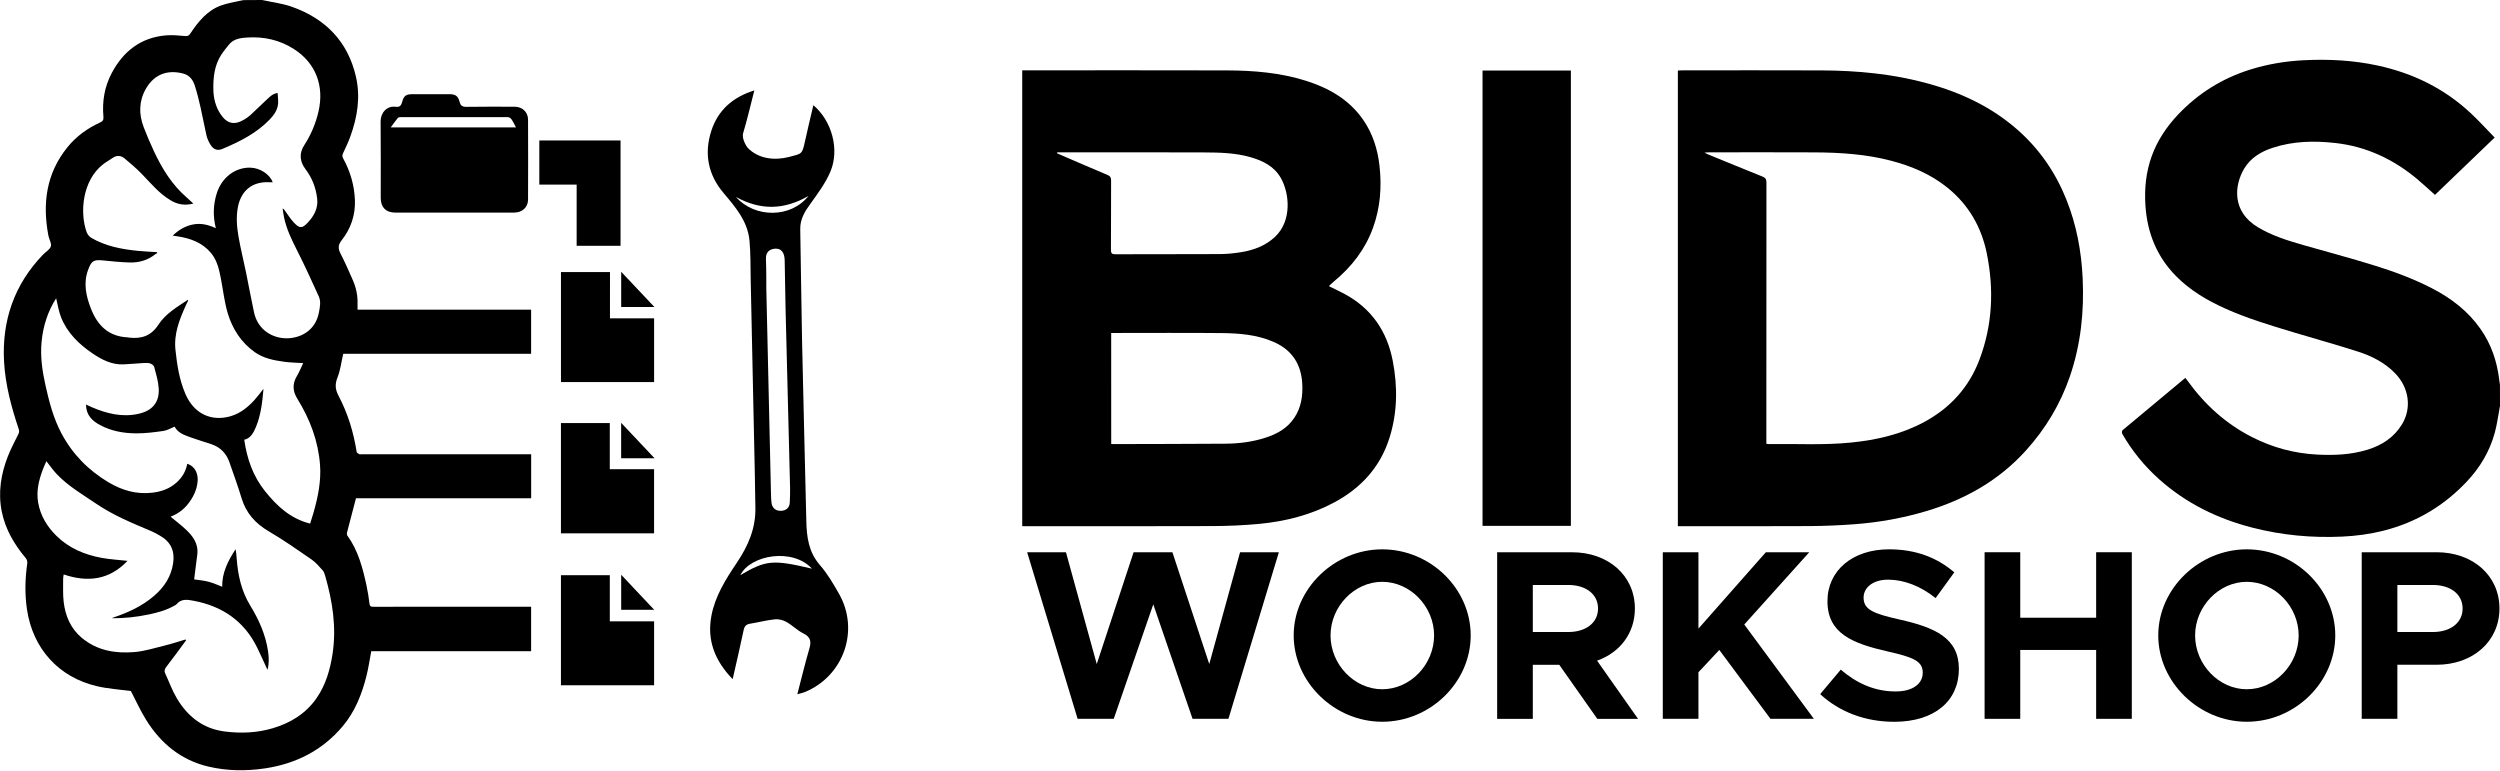
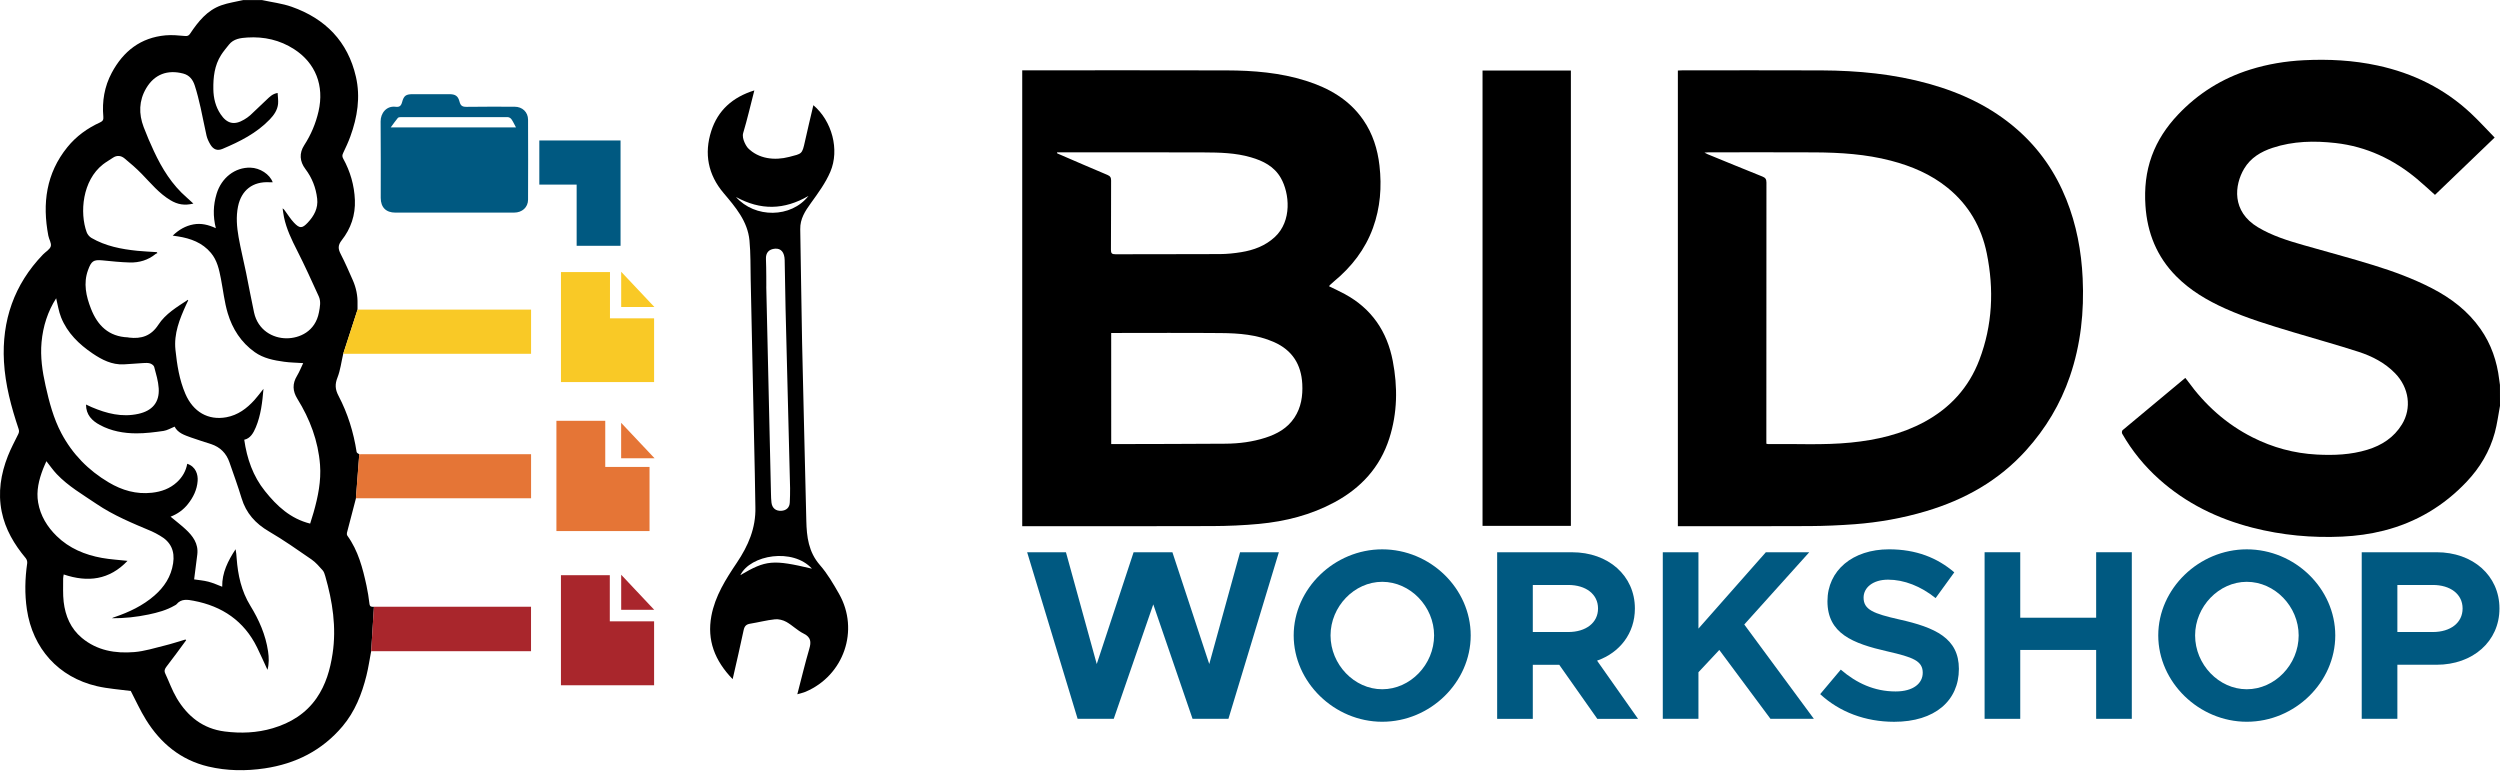
<svg xmlns="http://www.w3.org/2000/svg" version="1.1" id="Layer_1" x="0px" y="0px" viewBox="0 0 1103.01 339.81" style="enable-background:new 0 0 1103.01 339.81;" xml:space="preserve">
+   <style type="text/css">
+ 	.st0{fill:#005981;}
+ 	.st1{fill:#E57536;}
+ 	.st2{fill:#A9262C;}
+ 	.st3{fill:#F9C926;}
+ </style>
  <g>
-     <path d="M453.18,243.65h17.12l13.59,49.33l16.26-49.33h17.12l16.26,49.33l13.59-49.33h17.12l-22.25,73.5h-15.83l-17.33-50.5   l-17.44,50.5h-15.94L453.18,243.65z" />
-     <path d="M570.78,280.35c0-20.65,17.98-37.98,39.05-37.98c21.29,0,39.05,17.33,39.05,37.98s-17.76,38.09-39.05,38.09   C588.75,318.44,570.78,301,570.78,280.35z M632.73,280.35c0-12.73-10.49-23.65-22.9-23.65c-12.3,0-22.79,10.91-22.79,23.65   c0,12.84,10.49,23.75,22.79,23.75C622.24,304.11,632.73,293.19,632.73,280.35z" />
-     <path d="M704.74,317.16l-16.8-23.86h-11.66v23.86h-15.73v-73.5h33.06c15.94,0,27.71,10.27,27.71,24.82c0,10.91-6.63,19.47-16.69,23   l18.08,25.68H704.74z M676.28,278.85h15.62c7.81,0,13.16-4.07,13.16-10.38s-5.35-10.38-13.16-10.38h-15.62V278.85z" />
-     <path d="M733.63,243.65h15.73v33.7l29.74-33.7h19.15l-28.67,31.88l30.71,41.62h-19.15l-22.58-30.39l-9.2,9.84v20.54h-15.73V243.65z   " />
-     <path d="M803.07,306.25l9.09-10.81c6.95,5.99,14.87,9.63,24.18,9.63c7.92,0,11.98-3.64,11.98-8.24c0-5.24-4.28-6.85-15.51-9.42   c-15.51-3.53-26.53-7.92-26.53-22.15c0-13.59,11.13-22.9,27.18-22.9c11.98,0,21.29,3.75,28.78,10.16L854,263.88   c-6.53-5.24-13.91-8.13-20.97-8.13c-6.74,0-10.81,3.53-10.81,7.92c0,5.35,4.39,7.06,15.73,9.63c15.83,3.53,26.32,8.24,26.32,21.83   c0,14.02-10.59,23.33-28.57,23.33C822.97,318.44,811.63,314.16,803.07,306.25z" />
-     <path d="M940.56,243.65v73.5h-15.73v-30.39h-33.49v30.39h-15.73v-73.5h15.73v28.89h33.49v-28.89H940.56z" />
-     <path d="M952.23,280.35c0-20.65,17.98-37.98,39.05-37.98c21.29,0,39.05,17.33,39.05,37.98s-17.76,38.09-39.05,38.09   C970.2,318.44,952.23,301,952.23,280.35z M1014.18,280.35c0-12.73-10.49-23.65-22.9-23.65c-12.3,0-22.79,10.91-22.79,23.65   c0,12.84,10.49,23.75,22.79,23.75C1003.69,304.11,1014.18,293.19,1014.18,280.35z" />
-     <path d="M1042,243.65h33.06c15.94,0,27.71,10.27,27.71,24.82c0,14.55-11.77,24.82-27.71,24.82h-17.33v23.86H1042V243.65z    M1073.35,278.85c7.81,0,13.16-4.07,13.16-10.38s-5.35-10.38-13.16-10.38h-15.62v20.76H1073.35z" />
+     <path class="st0" d="M453.18,243.65h17.12l13.59,49.33l16.26-49.33h17.12l16.26,49.33l13.59-49.33h17.12l-22.25,73.5h-15.83   l-17.33-50.5l-17.44,50.5h-15.94L453.18,243.65z" />
+     <path class="st0" d="M570.78,280.35c0-20.65,17.98-37.98,39.05-37.98c21.29,0,39.05,17.33,39.05,37.98s-17.76,38.09-39.05,38.09   C588.75,318.44,570.78,301,570.78,280.35z M632.73,280.35c0-12.73-10.49-23.65-22.9-23.65c-12.3,0-22.79,10.91-22.79,23.65   c0,12.84,10.49,23.75,22.79,23.75C622.24,304.11,632.73,293.19,632.73,280.35z" />
+     <path class="st0" d="M704.74,317.16l-16.8-23.86h-11.66v23.86h-15.73v-73.5h33.06c15.94,0,27.71,10.27,27.71,24.82   c0,10.91-6.63,19.47-16.69,23l18.08,25.68H704.74z M676.28,278.85h15.62c7.81,0,13.16-4.07,13.16-10.38s-5.35-10.38-13.16-10.38   h-15.62V278.85z" />
+     <path class="st0" d="M733.63,243.65h15.73v33.7l29.74-33.7h19.15l-28.67,31.88l30.71,41.62h-19.15l-22.58-30.39l-9.2,9.84v20.54   h-15.73V243.65z" />
+     <path class="st0" d="M803.07,306.25l9.09-10.81c6.95,5.99,14.87,9.63,24.18,9.63c7.92,0,11.98-3.64,11.98-8.24   c0-5.24-4.28-6.85-15.51-9.42c-15.51-3.53-26.53-7.92-26.53-22.15c0-13.59,11.13-22.9,27.18-22.9c11.98,0,21.29,3.75,28.78,10.16   L854,263.88c-6.53-5.24-13.91-8.13-20.97-8.13c-6.74,0-10.81,3.53-10.81,7.92c0,5.35,4.39,7.06,15.73,9.63   c15.83,3.53,26.32,8.24,26.32,21.83c0,14.02-10.59,23.33-28.57,23.33C822.97,318.44,811.63,314.16,803.07,306.25z" />
+     <path class="st0" d="M940.56,243.65v73.5h-15.73v-30.39h-33.49v30.39h-15.73v-73.5h15.73v28.89h33.49v-28.89H940.56z" />
+     <path class="st0" d="M952.23,280.35c0-20.65,17.98-37.98,39.05-37.98c21.29,0,39.05,17.33,39.05,37.98s-17.76,38.09-39.05,38.09   C970.2,318.44,952.23,301,952.23,280.35z M1014.18,280.35c0-12.73-10.49-23.65-22.9-23.65c-12.3,0-22.79,10.91-22.79,23.65   c0,12.84,10.49,23.75,22.79,23.75C1003.69,304.11,1014.18,293.19,1014.18,280.35z" />
+     <path class="st0" d="M1042,243.65h33.06c15.94,0,27.71,10.27,27.71,24.82c0,14.55-11.77,24.82-27.71,24.82h-17.33v23.86H1042   V243.65z M1073.35,278.85c7.81,0,13.16-4.07,13.16-10.38s-5.35-10.38-13.16-10.38h-15.62v20.76H1073.35z" />
  </g>
  <g>
    <path d="M1103.01,179.05c-0.74,3.93-1.24,7.94-2.28,11.79c-2.24,8.27-6.54,15.47-12.41,21.68c-10.09,10.68-22.26,17.94-36.54,21.58   c-6.02,1.53-12.14,2.36-18.34,2.65c-13.41,0.63-26.64-0.6-39.65-3.94c-15.35-3.94-29.26-10.72-41.15-21.35   c-6.51-5.82-11.98-12.52-16.32-20.11c-0.22-0.38-0.13-1.3,0.17-1.55c9.15-7.68,18.35-15.31,27.68-23.07   c0.39,0.51,0.75,0.94,1.08,1.39c7.59,10.52,16.98,18.99,28.6,24.85c8.89,4.49,18.33,7.05,28.3,7.58c7.55,0.4,15.05,0.11,22.33-2.12   c6.36-1.94,11.72-5.39,15.27-11.19c4.4-7.17,3.16-16.22-3.05-22.58c-4.51-4.63-10.14-7.51-16.15-9.46   c-9.56-3.09-19.25-5.74-28.87-8.65c-10.12-3.06-20.25-6.08-29.92-10.43c-7.97-3.58-15.42-7.98-21.61-14.23   c-8.53-8.61-12.78-19.12-13.57-31.14c-0.5-7.54,0.22-14.89,2.82-22c2.51-6.85,6.47-12.79,11.47-18.09   c8.91-9.44,19.56-16.1,31.94-19.97c7.71-2.41,15.62-3.72,23.69-4.12c10.94-0.54,21.78,0.02,32.52,2.34   c15.6,3.37,29.46,10.14,41.14,21.08c3.62,3.39,6.96,7.08,10.49,10.7c-8.94,8.59-17.63,16.94-26.33,25.29   c-2.71-2.41-5.25-4.8-7.92-7.03c-10.45-8.71-22.32-14.3-35.91-15.84c-9.38-1.06-18.72-0.89-27.81,2.11   c-5.15,1.7-9.69,4.4-12.54,9.18c-4.31,7.23-5.64,18.86,6.05,25.86c6.24,3.74,13.11,5.88,20.03,7.86   c10.36,2.97,20.79,5.73,31.09,8.92c8.79,2.72,17.43,5.9,25.64,10.13c8.49,4.38,15.91,10.04,21.45,17.94   c4.72,6.73,7.29,14.26,8.26,22.38c0.09,0.78,0.22,1.56,0.33,2.34C1103.01,172.9,1103.01,175.98,1103.01,179.05z" />
    <path d="M451.01,232.15c0-67.08,0-133.99,0-201.12c0.69,0,1.31,0,1.92,0c29.43,0,58.87-0.06,88.3,0.03   c11.82,0.04,23.58,0.99,34.95,4.58c10.17,3.21,19.1,8.29,25.31,17.3c4.18,6.06,6.31,12.86,7.14,20.12   c1.07,9.38,0.37,18.59-2.88,27.52c-3.46,9.49-9.43,17.17-17.17,23.56c-0.65,0.54-1.27,1.12-1.9,1.69c-0.1,0.1-0.15,0.26-0.27,0.49   c2.34,1.15,4.7,2.21,6.95,3.44c11.81,6.42,18.64,16.46,21.14,29.52c2.2,11.49,2.07,22.91-1.54,34.16   c-4.1,12.78-12.52,21.88-24.17,28.16c-10.4,5.61-21.65,8.45-33.32,9.55c-6.84,0.64-13.73,0.93-20.6,0.96   c-27.21,0.11-54.41,0.04-81.62,0.04C452.58,232.15,451.89,232.15,451.01,232.15z M490.27,195.93c0.55,0,0.97,0,1.39,0   c16.38-0.05,32.76-0.04,49.13-0.17c5.94-0.05,11.82-0.8,17.51-2.63c5.14-1.65,9.71-4.18,12.79-8.84c3-4.53,3.75-9.61,3.48-14.88   c-0.45-8.63-4.44-14.93-12.49-18.49c-7.48-3.31-15.46-3.9-23.45-3.97c-15.53-0.14-31.07-0.04-46.6-0.04c-0.56,0-1.13,0-1.77,0   C490.27,163.3,490.27,179.49,490.27,195.93z M466.42,67.22c-0.03,0.12-0.05,0.24-0.08,0.36c0.23,0.11,0.45,0.24,0.68,0.34   c7.19,3.1,14.36,6.23,21.57,9.25c1.24,0.52,1.63,1.14,1.63,2.45c-0.05,10.18,0.01,20.35-0.07,30.53c-0.01,1.59,0.38,2.04,2.01,2.03   c15.38-0.07,30.76,0.01,46.14-0.08c3.1-0.02,6.24-0.34,9.3-0.84c5.51-0.89,10.64-2.78,14.84-6.66c7.71-7.13,6.49-19.37,2.68-26.05   c-2.92-5.13-7.8-7.58-13.23-9.15c-6.79-1.98-13.79-2.12-20.77-2.15c-21.06-0.09-42.11-0.03-63.17-0.03   C467.45,67.22,466.94,67.22,466.42,67.22z" />
    <path d="M740.28,232.15c0-67.1,0-133.97,0-201.03c0.65-0.03,1.26-0.08,1.87-0.08c20.52,0,41.05-0.08,61.57,0.02   c15.97,0.08,31.79,1.58,47.25,5.88c14.45,4.02,27.76,10.3,39.1,20.26c9.68,8.49,16.81,18.83,21.6,30.78   c4.47,11.16,6.65,22.79,7.21,34.77c0.7,14.78-0.83,29.26-5.63,43.3c-4.18,12.21-10.68,23.05-19.35,32.65   c-12.06,13.37-27.08,21.77-44.16,26.85c-10.28,3.06-20.79,4.94-31.46,5.74c-6.59,0.49-13.21,0.78-19.82,0.82   c-18.72,0.11-37.44,0.04-56.16,0.04C741.68,232.15,741.05,232.15,740.28,232.15z M779.33,195.77c0.32,0.07,0.47,0.14,0.62,0.14   c12.24-0.16,24.49,0.57,36.71-0.65c11.3-1.13,22.22-3.64,32.32-9.08c11.45-6.18,19.7-15.24,24.32-27.4   c5.82-15.3,6.51-31.07,3.28-46.99c-2.35-11.56-7.97-21.35-17.21-28.87c-7.4-6.03-15.99-9.65-25.14-12.04   c-10.99-2.87-22.23-3.58-33.52-3.65c-15.65-0.09-31.29-0.02-46.94-0.02c-0.44,0-0.88,0.06-1.77,0.12c0.73,0.37,1.03,0.56,1.36,0.69   c8.07,3.3,16.13,6.63,24.23,9.87c1.32,0.53,1.77,1.17,1.77,2.64c-0.05,37.69-0.04,75.38-0.04,113.07   C779.33,194.3,779.33,194.99,779.33,195.77z" />
    <path d="M654.1,31.12c12.98,0,25.9,0,38.98,0c0,66.95,0,133.86,0,200.9c-12.92,0-25.89,0-38.98,0   C654.1,165.12,654.1,98.16,654.1,31.12z" />
  </g>
-   <g>
-     <path d="M115.6,0c4.38,0.96,8.91,1.48,13.1,2.96c14.86,5.24,24.78,15.31,28.35,30.91c2.05,8.97,0.64,17.77-2.47,26.32   c-0.9,2.48-2.02,4.89-3.16,7.27c-0.43,0.9-0.51,1.56,0,2.47c3.14,5.69,4.91,11.83,5.17,18.3c0.27,6.58-1.77,12.61-5.81,17.73   c-1.75,2.22-1.63,3.83-0.45,6.1c1.94,3.75,3.62,7.65,5.33,11.52c1.47,3.33,2.2,6.83,2.09,10.49c-0.02,0.78,0,1.57,0,2.55   c25.61,0,51.03,0,76.58,0c0,6.58,0,12.96,0,19.49c-27.75,0-55.47,0-82.9,0c-0.84,3.62-1.25,7.19-2.52,10.42   c-1.16,2.95-1.06,5.19,0.44,8.05c4.08,7.76,6.66,16.09,8,24.79c0.06,0.4,0.72,0.77,1.18,1.01c0.29,0.15,0.73,0.03,1.1,0.03   c24.24,0,48.48,0,72.72,0c0.63,0,1.26,0,2,0c0,6.51,0,12.89,0,19.44c-25.86,0-51.66,0-77.3,0c-1.37,5.2-2.69,10.2-3.97,15.2   c-0.1,0.39-0.03,0.96,0.2,1.28c4.77,6.61,6.76,14.29,8.44,22.07c0.57,2.63,0.98,5.31,1.3,7.98c0.17,1.4,0.97,1.33,1.98,1.33   c18.94-0.01,37.87-0.01,56.81-0.01c4.13,0,8.26,0,12.52,0c0,6.57,0,12.99,0,19.62c-23.57,0-47.08,0-70.53,0   c-0.71,3.72-1.21,7.28-2.08,10.75c-2.03,8.17-5.07,15.91-10.6,22.45c-9,10.63-20.64,16.47-34.26,18.5   c-8.33,1.24-16.7,1.14-24.93-0.8c-12.1-2.86-20.99-10.22-27.44-20.58c-2.59-4.15-4.6-8.66-6.75-12.76   c-4.92-0.67-10.02-0.98-14.93-2.12c-16.94-3.94-28.34-16.6-30.91-33.87c-1.01-6.8-0.84-13.6,0.14-20.39   c0.1-0.71-0.19-1.68-0.66-2.23c-5.06-6.06-9.01-12.69-10.59-20.51c-1.71-8.45-0.39-16.63,2.73-24.55c1.29-3.28,2.98-6.41,4.54-9.59   c0.4-0.8,0.49-1.43,0.19-2.34c-3.24-9.65-5.89-19.49-6.46-29.67c-1.01-18.15,4.48-34.08,17.22-47.3c1.17-1.22,3.01-2.2,3.43-3.62   c0.4-1.33-0.78-3.08-1.08-4.68c-2.7-14.21-0.98-27.49,8.42-39.08c3.9-4.8,8.82-8.36,14.43-10.91c1.29-0.59,1.52-1.29,1.42-2.51   c-0.6-6.8,0.48-13.32,3.71-19.36c5.09-9.54,12.76-15.55,23.78-16.54c2.82-0.25,5.71,0.04,8.55,0.29c1.12,0.1,1.66-0.14,2.28-1.07   c3.53-5.29,7.48-10.26,13.73-12.47c3.11-1.1,6.45-1.56,9.68-2.31C110.08,0,112.84,0,115.6,0z M136.84,231.02   c0.54-1.77,1.07-3.36,1.53-4.98c1.94-6.85,3.37-13.82,2.83-20.97c-0.81-10.53-4.46-20.18-10-29.12c-2.12-3.41-2.26-6.65-0.17-10.11   c1.07-1.77,1.83-3.73,2.74-5.63c-3.04-0.21-5.74-0.23-8.39-0.6c-4.57-0.63-9.12-1.5-12.99-4.25c-6.02-4.28-9.84-10.25-11.91-17.16   c-1.48-4.92-2.02-10.13-3.01-15.2c-0.79-4.06-1.64-8.12-4.4-11.41c-3.79-4.53-8.94-6.4-14.57-7.29c-0.68-0.11-1.36-0.2-2.3-0.34   c2.77-2.67,5.66-4.29,9.08-4.94c3.43-0.65,6.65,0.14,9.95,1.66c-1.32-5.28-1.16-10.23,0.33-15.15c2.15-7.11,8.12-11.74,14.92-11.56   c4.23,0.11,8.53,2.9,9.84,6.44c-0.5,0-0.97,0.02-1.43,0c-7.33-0.41-12.38,3.45-13.87,10.67c-0.93,4.53-0.53,9.08,0.25,13.56   c0.93,5.25,2.23,10.44,3.3,15.66c1.2,5.85,2.25,11.74,3.52,17.57c1.69,7.77,8.23,11.4,14.36,11.39c5.52-0.01,12.68-2.87,14.28-11.5   c0.44-2.37,0.94-4.75-0.1-7.02c-3.1-6.78-6.15-13.58-9.54-20.22c-2.41-4.73-4.7-9.46-5.79-14.69c-0.27-1.28-0.41-2.58-0.61-3.88   c0.59,0.32,0.81,0.74,1.09,1.11c1.29,1.74,2.44,3.61,3.92,5.18c2.51,2.65,3.63,2.59,6.08-0.01c2.78-2.96,4.65-6.35,4.16-10.58   c-0.55-4.82-2.27-9.23-5.22-13.11c-2.52-3.33-2.75-6.98-0.51-10.45c2.99-4.62,5.1-9.6,6.33-14.97c2.59-11.34-1.29-21.3-10.79-27.43   c-6.26-4.04-13.22-5.6-20.6-5.14c-2.99,0.19-6.08,0.53-8.17,3.18c-1.18,1.49-2.43,2.95-3.44,4.55c-2.93,4.61-3.49,9.82-3.41,15.09   c0.06,3.9,0.95,7.65,3.17,10.98c2.83,4.24,6.05,5.02,10.41,2.42c0.95-0.57,1.89-1.19,2.7-1.93c2.45-2.26,4.82-4.61,7.26-6.88   c1.29-1.2,2.51-2.56,4.82-2.95c0.08,1.69,0.34,3.25,0.2,4.78c-0.26,2.75-1.8,4.95-3.65,6.88c-5.84,6.1-13.22,9.79-20.86,13.01   c-2.33,0.98-4.06,0.27-5.38-1.94c-0.72-1.21-1.36-2.55-1.68-3.91c-0.95-4.06-1.66-8.18-2.59-12.24c-0.77-3.34-1.56-6.69-2.63-9.94   c-0.81-2.45-2.26-4.46-5.08-5.2c-6.93-1.81-12.7,0.34-16.33,6.5c-3.22,5.47-3.33,11.27-1.11,17.11c1.37,3.6,2.89,7.16,4.53,10.65   c3.58,7.68,7.98,14.81,14.48,20.44c0.96,0.83,1.88,1.71,2.93,2.67c-3.88,0.94-6.9,0.46-10.18-1.52c-4.98-3-8.6-7.46-12.58-11.55   c-2.39-2.45-4.99-4.71-7.64-6.88c-1.53-1.25-3.35-1.48-5.15-0.24c-1.43,0.99-2.98,1.83-4.34,2.9c-9.12,7.14-10.32,21.32-7.19,29.92   c0.36,0.99,1.22,2.02,2.13,2.54c6.22,3.6,13.12,4.94,20.17,5.66c2.87,0.29,5.75,0.4,8.63,0.59c0.09,0.14,0.18,0.29,0.28,0.43   c-0.28,0.14-0.6,0.23-0.83,0.42c-3.32,2.69-7.2,3.83-11.37,3.72c-4.01-0.11-8.02-0.53-12.02-0.93c-4.04-0.4-4.95,0.33-6.4,4.31   c-2.11,5.8-0.86,11.47,1.3,17c2.91,7.46,7.86,12.33,16.33,12.66c0.16,0.01,0.31,0.08,0.47,0.1c5.41,0.64,9.72-0.71,12.92-5.64   c3.18-4.89,8.24-7.86,13.06-11.04c0.09,0.2,0.13,0.25,0.12,0.28c-0.29,0.62-0.6,1.23-0.89,1.86c-2.88,6.34-5.49,12.76-4.73,19.95   c0.7,6.64,1.71,13.21,4.38,19.41c3.44,7.97,10.05,11.79,18.09,10.32c5.06-0.93,8.99-3.85,12.36-7.57c1.37-1.51,2.57-3.17,4.01-4.96   c-0.51,5.94-1.15,11.6-3.37,16.93c-1.07,2.56-2.44,4.97-5.12,5.52c1.19,8.35,3.86,16.09,9.17,22.69   C122.18,223.26,128.13,228.84,136.84,231.02z M37.95,178.48c1,0.46,1.76,0.84,2.53,1.17c6.58,2.8,13.31,4.53,20.53,2.95   c6.19-1.35,9.41-5.09,9.01-11.3c-0.2-3.18-1.17-6.32-1.99-9.43c-0.17-0.64-1.1-1.3-1.82-1.53c-0.92-0.28-1.99-0.21-2.98-0.16   c-2.9,0.16-5.78,0.45-8.68,0.58c-5.19,0.23-9.55-2.01-13.68-4.8c-6.02-4.08-11.13-9.03-13.9-15.89c-1.1-2.72-1.5-5.71-2.19-8.47   c-3.69,5.77-5.81,12.33-6.45,19.38c-0.59,6.5,0.35,12.86,1.77,19.19c1.62,7.25,3.5,14.42,6.99,21   c4.87,9.17,11.89,16.35,20.87,21.67c5.93,3.52,12.17,5.32,19.07,4.56c4.15-0.46,7.93-1.79,11.06-4.68c2.39-2.21,3.94-4.89,4.52-8.1   c3.87,1.29,4.79,4.85,4.59,7.57c-0.28,3.86-1.91,7.21-4.31,10.23c-2.01,2.53-4.54,4.34-7.63,5.54c2.3,1.91,4.52,3.62,6.57,5.5   c3.24,2.99,5.79,6.38,5.22,11.17c-0.43,3.66-0.93,7.31-1.4,11c1.9,0.29,4.13,0.46,6.26,1.01c2.1,0.54,4.1,1.47,6.13,2.23   c-0.13-6.16,2.56-11.46,5.9-16.55c0.28,1.36,0.38,2.67,0.47,3.99c0.55,7.4,2.06,14.46,6.05,20.95c3.8,6.19,6.74,12.82,7.81,20.12   c0.4,2.73,0.48,5.45-0.26,8.16c-1.55-3.35-2.99-6.64-4.57-9.86c-5.75-11.72-15.39-18.23-28.01-20.62   c-2.68-0.51-5.48-1.01-7.58,1.58c-0.19,0.23-0.53,0.35-0.8,0.51c-3.57,2.08-7.5,3.13-11.49,3.97c-5.32,1.12-10.71,1.69-16.17,1.65   c0.35-0.25,0.73-0.36,1.11-0.49c6.41-2.18,12.47-5.02,17.63-9.51c4.36-3.8,7.36-8.36,8.25-14.22c0.84-5.46-1.02-9.51-5.82-12.22   c-1.2-0.67-2.38-1.39-3.64-1.92c-8.38-3.53-16.79-6.96-24.39-12.11c-6.05-4.1-12.4-7.77-17.49-13.12c-1.65-1.73-3.01-3.74-4.57-5.7   c-0.5,1.15-1.02,2.24-1.46,3.38c-1.84,4.8-3.08,9.7-2.18,14.88c1.01,5.85,4.03,10.73,8.17,14.77c5.53,5.41,12.46,8.3,20,9.65   c3.66,0.66,7.41,0.86,11.26,1.29c-7.99,8.41-17.49,9.61-28.15,6c-0.1,0.68-0.25,1.25-0.25,1.81c0.04,3.43-0.17,6.9,0.23,10.29   c0.74,6.21,3.07,11.77,8.02,15.89c6.74,5.62,14.79,6.95,23.15,6.26c4.54-0.38,9.01-1.8,13.47-2.9c3.07-0.75,6.07-1.76,9.1-2.65   c0.1,0.1,0.21,0.2,0.31,0.3c-2.87,3.89-5.69,7.82-8.66,11.63c-0.81,1.05-1.13,1.89-0.56,3.1c1.7,3.63,3.04,7.47,5.08,10.9   c4.78,8.01,11.55,13.44,21.11,14.65c7.16,0.91,14.26,0.64,21.23-1.43c7.9-2.34,14.62-6.47,19.36-13.32   c4.05-5.86,5.98-12.59,7.03-19.54c1.77-11.69-0.01-23.08-3.24-34.31c-0.26-0.9-0.57-1.89-1.17-2.55c-1.52-1.68-3.03-3.48-4.88-4.75   c-6.17-4.26-12.33-8.59-18.8-12.37c-5.93-3.47-10.05-8.03-12.05-14.64c-1.62-5.35-3.54-10.62-5.38-15.91   c-1.37-3.94-4.05-6.63-8.03-7.96c-2.96-0.98-5.95-1.86-8.88-2.92c-2.88-1.04-5.86-1.99-7.26-4.8c-1.69,0.68-3.25,1.66-4.91,1.9   c-3.96,0.57-7.97,1.08-11.96,1.07c-5.59-0.01-11.08-1-16.09-3.69C40.6,185.63,37.95,183.05,37.95,178.48z" />
-     <path d="M200.58,93.81c-8.7,0-17.4,0-26.1,0c-4.17,0-6.49-2.31-6.5-6.49c-0.01-11.24,0.07-22.48-0.05-33.71   c-0.04-3.61,2.54-7.02,6.62-6.5c1.66,0.21,2.4-0.36,2.85-2.02c0.78-2.95,1.75-3.54,4.79-3.54c5.36-0.01,10.71-0.01,16.07,0   c2.62,0,3.84,0.77,4.49,3.32c0.46,1.82,1.32,2.31,3.16,2.27c7.05-0.13,14.11-0.05,21.16-0.05c3.37,0,5.9,2.35,5.91,5.72   c0.05,11.77,0.05,23.54,0,35.3c-0.02,3.38-2.61,5.69-6.16,5.69C218.08,93.82,209.33,93.81,200.58,93.81z M172.4,56.2   c18.54,0,36.82,0,55.25,0c-0.7-1.3-1.25-2.51-1.99-3.58c-0.32-0.47-1.04-0.93-1.59-0.93c-15.75-0.05-31.5-0.04-47.25-0.02   c-0.44,0-1.06,0.08-1.3,0.37C174.46,53.32,173.52,54.69,172.4,56.2z" />
-     <path d="M288.58,235.3c-13.74,0-27.36,0-41.09,0c0-16.21,0-32.38,0-48.64c7.14,0,14.22,0,21.55,0c0,6.74,0,13.48,0,20.35   c6.63,0,13.03,0,19.54,0C288.58,216.48,288.58,225.82,288.58,235.3z" />
-     <path d="M247.49,253.77c7.14,0,14.23,0,21.56,0c0,6.75,0,13.49,0,20.35c6.63,0,13.03,0,19.54,0c0,9.47,0,18.8,0,28.23   c-13.67,0-27.32,0-41.1,0C247.49,286.2,247.49,270.03,247.49,253.77z" />
-     <path d="M269.12,140.45c6.64,0,12.99,0,19.47,0c0,9.41,0,18.71,0,28.12c-13.66,0-27.32,0-41.09,0c0-16.12,0-32.26,0-48.52   c7.11,0,14.28,0,21.63,0C269.12,126.81,269.12,133.52,269.12,140.45z" />
-     <path d="M273.79,61.98c0,15.53,0,30.92,0,46.46c-6.41,0-12.79,0-19.37,0c0-8.93,0-17.9,0-26.99c-5.58,0-10.97,0-16.47,0   c0-6.54,0-12.96,0-19.47C249.86,61.98,261.72,61.98,273.79,61.98z" />
-     <path d="M288.79,202.18c-5.09,0-9.87,0-14.74,0c0-5.09,0-10.1,0-15.63C279.08,191.89,283.85,196.93,288.79,202.18z" />
-     <path d="M274.07,119.91c4.97,5.28,9.71,10.3,14.66,15.55c-5.04,0-9.79,0-14.66,0C274.07,130.37,274.07,125.31,274.07,119.91z" />
-     <path d="M274.07,253.58c4.95,5.26,9.64,10.23,14.57,15.47c-5.06,0-9.76,0-14.57,0C274.07,264.01,274.07,259.01,274.07,253.58z" />
-     <path d="M323.25,299.65c1.75-7.71,3.38-14.61,4.83-21.56c0.37-1.79,1.1-2.62,2.88-2.91c3.66-0.59,7.28-1.56,10.95-1.94   c1.65-0.17,3.6,0.34,5.06,1.16c2.65,1.5,4.88,3.8,7.59,5.14c3.27,1.62,3.4,3.7,2.49,6.79c-1.87,6.38-3.41,12.85-5.27,19.98   c1.57-0.47,2.67-0.68,3.68-1.12c16.87-7.18,23.78-27.18,14.77-43.1c-2.52-4.45-5.15-8.96-8.49-12.79   c-5.02-5.77-5.83-12.45-5.99-19.56c-0.59-26.14-1.3-52.28-1.86-78.43c-0.36-16.72-0.48-33.45-0.82-50.17   c-0.09-4.62,2.16-8.01,4.71-11.55c3.17-4.39,6.47-8.88,8.57-13.81c4.16-9.73,0.72-22.42-7.49-29.37   c-1.27,5.46-2.55,10.68-3.7,15.93c-1.27,5.8-1.32,5.42-6.95,6.89c-6.44,1.68-13.51,0.89-18.25-3.93c-0.45-0.46-2.84-4.01-2.06-6.63   c1.8-6.02,3.22-12.16,4.92-18.78c-9.66,2.99-16.1,8.85-19.01,17.92c-3.19,9.93-1.45,19.22,5.42,27.34   c5.24,6.2,10.63,12.43,11.44,20.95c0.55,5.76,0.41,11.58,0.54,17.37c0.62,28.54,1.22,57.08,1.82,85.61   c0.1,4.92,0.13,9.84,0.25,14.76c0.23,9.14-3.15,16.95-8.17,24.42c-4.87,7.24-9.61,14.7-11.25,23.5   C311.88,282.48,315.33,291.45,323.25,299.65z M338.08,126.46l0.02-0.07c0,0,0.02-8.21-0.16-12.1c-0.13-2.78,1.3-4.36,4.02-4.57   c2.65-0.21,4.16,1.64,4.24,5.04c0.15,7.1,0.22,14.21,0.39,21.31c0.65,26.44,1.34,52.88,2,79.32c0.05,2.07-0.06,4.15-0.13,6.23   c-0.07,2.43-1.67,3.64-3.78,3.75c-2.29,0.13-3.99-1.09-4.3-3.59c-0.16-1.3-0.19-2.62-0.22-3.93   C339.46,187.39,338.08,126.46,338.08,126.46z M326.64,253.76c4.47-9.04,23.21-12.1,31.59-2.86   C340.99,246.82,337.94,247.09,326.64,253.76z M324.71,86.91c10.9,5.95,21.19,5.77,31.98-0.46C349.1,96.2,333.11,96.38,324.71,86.91   z" />
-   </g>
+   <path d="M163.76,287.3c-0.71,3.72-1.21,7.28-2.08,10.75c-2.03,8.17-5.07,15.91-10.6,22.45c-9,10.63-20.64,16.47-34.26,18.5  c-8.33,1.24-16.7,1.14-24.93-0.8c-12.1-2.86-20.99-10.22-27.44-20.58c-2.59-4.15-4.6-8.66-6.75-12.76  c-4.92-0.67-10.02-0.98-14.93-2.12c-16.94-3.94-28.34-16.6-30.91-33.87c-1.01-6.8-0.84-13.6,0.14-20.39  c0.1-0.71-0.19-1.68-0.66-2.23c-5.06-6.06-9.01-12.69-10.59-20.51c-1.71-8.45-0.39-16.63,2.73-24.55c1.29-3.28,2.98-6.41,4.54-9.59  c0.4-0.8,0.49-1.43,0.19-2.34c-3.24-9.65-5.89-19.49-6.46-29.67c-1.01-18.15,4.48-34.08,17.22-47.3c1.17-1.22,3.01-2.2,3.43-3.62  c0.4-1.33-0.78-3.08-1.08-4.68c-2.7-14.21-0.98-27.49,8.42-39.08c3.9-4.8,8.82-8.36,14.43-10.91c1.29-0.59,1.52-1.29,1.42-2.51  c-0.6-6.8,0.48-13.32,3.71-19.36c5.09-9.54,12.76-15.55,23.78-16.54c2.82-0.25,5.71,0.04,8.55,0.29c1.12,0.1,1.66-0.14,2.28-1.07  c3.53-5.29,7.48-10.26,13.73-12.47c3.11-1.1,6.45-1.56,9.68-2.31c2.76,0,5.52,0,8.27,0c4.38,0.96,8.91,1.48,13.1,2.96  c14.86,5.24,24.78,15.31,28.35,30.91c2.05,8.97,0.64,17.77-2.47,26.32c-0.9,2.48-2.02,4.89-3.16,7.27c-0.43,0.9-0.51,1.56,0,2.47  c3.14,5.69,4.91,11.83,5.17,18.3c0.27,6.58-1.77,12.61-5.81,17.73c-1.75,2.22-1.63,3.83-0.45,6.1c1.94,3.75,3.62,7.65,5.33,11.52  c1.47,3.33,2.2,6.83,2.09,10.49c-0.02,0.78,0,1.57,0,2.55l-6.32,19.49c-0.84,3.62-1.25,7.19-2.52,10.42  c-1.16,2.95-1.06,5.19,0.44,8.05c4.08,7.76,6.66,16.09,8,24.79c0.06,0.4,0.72,0.77,1.18,1.01l-1.48,19.47  c-1.37,5.2-2.69,10.2-3.97,15.2c-0.1,0.39-0.03,0.96,0.2,1.28c4.77,6.61,6.76,14.29,8.44,22.07c0.57,2.63,0.98,5.31,1.3,7.98  c0.17,1.4,0.97,1.33,1.98,1.33 M136.84,231.02c0.54-1.77,1.07-3.36,1.53-4.98c1.94-6.85,3.37-13.82,2.83-20.97  c-0.81-10.53-4.46-20.18-10-29.12c-2.12-3.41-2.26-6.65-0.17-10.11c1.07-1.77,1.83-3.73,2.74-5.63c-3.04-0.21-5.74-0.23-8.39-0.6  c-4.57-0.63-9.12-1.5-12.99-4.25c-6.02-4.28-9.84-10.25-11.91-17.16c-1.48-4.92-2.02-10.13-3.01-15.2  c-0.79-4.06-1.64-8.12-4.4-11.41c-3.79-4.53-8.94-6.4-14.57-7.29c-0.68-0.11-1.36-0.2-2.3-0.34c2.77-2.67,5.66-4.29,9.08-4.94  c3.43-0.65,6.65,0.14,9.95,1.66c-1.32-5.28-1.16-10.23,0.33-15.15c2.15-7.11,8.12-11.74,14.92-11.56c4.23,0.11,8.53,2.9,9.84,6.44  c-0.5,0-0.97,0.02-1.43,0c-7.33-0.41-12.38,3.45-13.87,10.67c-0.93,4.53-0.53,9.08,0.25,13.56c0.93,5.25,2.23,10.44,3.3,15.66  c1.2,5.85,2.25,11.74,3.52,17.57c1.69,7.77,8.23,11.4,14.36,11.39c5.52-0.01,12.68-2.87,14.28-11.5c0.44-2.37,0.94-4.75-0.1-7.02  c-3.1-6.78-6.15-13.58-9.54-20.22c-2.41-4.73-4.7-9.46-5.79-14.69c-0.27-1.28-0.41-2.58-0.61-3.88c0.59,0.32,0.81,0.74,1.09,1.11  c1.29,1.74,2.44,3.61,3.92,5.18c2.51,2.65,3.63,2.59,6.08-0.01c2.78-2.96,4.65-6.35,4.16-10.58c-0.55-4.82-2.27-9.23-5.22-13.11  c-2.52-3.33-2.75-6.98-0.51-10.45c2.99-4.62,5.1-9.6,6.33-14.97c2.59-11.34-1.29-21.3-10.79-27.43c-6.26-4.04-13.22-5.6-20.6-5.14  c-2.99,0.19-6.08,0.53-8.17,3.18c-1.18,1.49-2.43,2.95-3.44,4.55c-2.93,4.61-3.49,9.82-3.41,15.09c0.06,3.9,0.95,7.65,3.17,10.98  c2.83,4.24,6.05,5.02,10.41,2.42c0.95-0.57,1.89-1.19,2.7-1.93c2.45-2.26,4.82-4.61,7.26-6.88c1.29-1.2,2.51-2.56,4.82-2.95  c0.08,1.69,0.34,3.25,0.2,4.78c-0.26,2.75-1.8,4.95-3.65,6.88c-5.84,6.1-13.22,9.79-20.86,13.01c-2.33,0.98-4.06,0.27-5.38-1.94  c-0.72-1.21-1.36-2.55-1.68-3.91c-0.95-4.06-1.66-8.18-2.59-12.24c-0.77-3.34-1.56-6.69-2.63-9.94c-0.81-2.45-2.26-4.46-5.08-5.2  c-6.93-1.81-12.7,0.34-16.33,6.5c-3.22,5.47-3.33,11.27-1.11,17.11c1.37,3.6,2.89,7.16,4.53,10.65c3.58,7.68,7.98,14.81,14.48,20.44  c0.96,0.83,1.88,1.71,2.93,2.67c-3.88,0.94-6.9,0.46-10.18-1.52c-4.98-3-8.6-7.46-12.58-11.55c-2.39-2.45-4.99-4.71-7.64-6.88  c-1.53-1.25-3.35-1.48-5.15-0.24c-1.43,0.99-2.98,1.83-4.34,2.9c-9.12,7.14-10.32,21.32-7.19,29.92c0.36,0.99,1.22,2.02,2.13,2.54  c6.22,3.6,13.12,4.94,20.17,5.66c2.87,0.29,5.75,0.4,8.63,0.59c0.09,0.14,0.18,0.29,0.28,0.43c-0.28,0.14-0.6,0.23-0.83,0.42  c-3.32,2.69-7.2,3.83-11.37,3.72c-4.01-0.11-8.02-0.53-12.02-0.93c-4.04-0.4-4.95,0.33-6.4,4.31c-2.11,5.8-0.86,11.47,1.3,17  c2.91,7.46,7.86,12.33,16.33,12.66c0.16,0.01,0.31,0.08,0.47,0.1c5.41,0.64,9.72-0.71,12.92-5.64c3.18-4.89,8.24-7.86,13.06-11.04  c0.09,0.2,0.13,0.25,0.12,0.28c-0.29,0.62-0.6,1.23-0.89,1.86c-2.88,6.34-5.49,12.76-4.73,19.95c0.7,6.64,1.71,13.21,4.38,19.41  c3.44,7.97,10.05,11.79,18.09,10.32c5.06-0.93,8.99-3.85,12.36-7.57c1.37-1.51,2.57-3.17,4.01-4.96c-0.51,5.94-1.15,11.6-3.37,16.93  c-1.07,2.56-2.44,4.97-5.12,5.52c1.19,8.35,3.86,16.09,9.17,22.69C122.18,223.26,128.13,228.84,136.84,231.02z M37.95,178.48  c1,0.46,1.76,0.84,2.53,1.17c6.58,2.8,13.31,4.53,20.53,2.95c6.19-1.35,9.41-5.09,9.01-11.3c-0.2-3.18-1.17-6.32-1.99-9.43  c-0.17-0.64-1.1-1.3-1.82-1.53c-0.92-0.28-1.99-0.21-2.98-0.16c-2.9,0.16-5.78,0.45-8.68,0.58c-5.19,0.23-9.55-2.01-13.68-4.8  c-6.02-4.08-11.13-9.03-13.9-15.89c-1.1-2.72-1.5-5.71-2.19-8.47c-3.69,5.77-5.81,12.33-6.45,19.38c-0.59,6.5,0.35,12.86,1.77,19.19  c1.62,7.25,3.5,14.42,6.99,21c4.87,9.17,11.89,16.35,20.87,21.67c5.93,3.52,12.17,5.32,19.07,4.56c4.15-0.46,7.93-1.79,11.06-4.68  c2.39-2.21,3.94-4.89,4.52-8.1c3.87,1.29,4.79,4.85,4.59,7.57c-0.28,3.86-1.91,7.21-4.31,10.23c-2.01,2.53-4.54,4.34-7.63,5.54  c2.3,1.91,4.52,3.62,6.57,5.5c3.24,2.99,5.79,6.38,5.22,11.17c-0.43,3.66-0.93,7.31-1.4,11c1.9,0.29,4.13,0.46,6.26,1.01  c2.1,0.54,4.1,1.47,6.13,2.23c-0.13-6.16,2.56-11.46,5.9-16.55c0.28,1.36,0.38,2.67,0.47,3.99c0.55,7.4,2.06,14.46,6.05,20.95  c3.8,6.19,6.74,12.82,7.81,20.12c0.4,2.73,0.48,5.45-0.26,8.16c-1.55-3.35-2.99-6.64-4.57-9.86c-5.75-11.72-15.39-18.23-28.01-20.62  c-2.68-0.51-5.48-1.01-7.58,1.58c-0.19,0.23-0.53,0.35-0.8,0.51c-3.57,2.08-7.5,3.13-11.49,3.97c-5.32,1.12-10.71,1.69-16.17,1.65  c0.35-0.25,0.73-0.36,1.11-0.49c6.41-2.18,12.47-5.02,17.63-9.51c4.36-3.8,7.36-8.36,8.25-14.22c0.84-5.46-1.02-9.51-5.82-12.22  c-1.2-0.67-2.38-1.39-3.64-1.92c-8.38-3.53-16.79-6.96-24.39-12.11c-6.05-4.1-12.4-7.77-17.49-13.12c-1.65-1.73-3.01-3.74-4.57-5.7  c-0.5,1.15-1.02,2.24-1.46,3.38c-1.84,4.8-3.08,9.7-2.18,14.88c1.01,5.85,4.03,10.73,8.17,14.77c5.53,5.41,12.46,8.3,20,9.65  c3.66,0.66,7.41,0.86,11.26,1.29c-7.99,8.41-17.49,9.61-28.15,6c-0.1,0.68-0.25,1.25-0.25,1.81c0.04,3.43-0.17,6.9,0.23,10.29  c0.74,6.21,3.07,11.77,8.02,15.89c6.74,5.62,14.79,6.95,23.15,6.26c4.54-0.38,9.01-1.8,13.47-2.9c3.07-0.75,6.07-1.76,9.1-2.65  c0.1,0.1,0.21,0.2,0.31,0.3c-2.87,3.89-5.69,7.82-8.66,11.63c-0.81,1.05-1.13,1.89-0.56,3.1c1.7,3.63,3.04,7.47,5.08,10.9  c4.78,8.01,11.55,13.44,21.11,14.65c7.16,0.91,14.26,0.64,21.23-1.43c7.9-2.34,14.62-6.47,19.36-13.32  c4.05-5.86,5.98-12.59,7.03-19.54c1.77-11.69-0.01-23.08-3.24-34.31c-0.26-0.9-0.57-1.89-1.17-2.55c-1.52-1.68-3.03-3.48-4.88-4.75  c-6.17-4.26-12.33-8.59-18.8-12.37c-5.93-3.47-10.05-8.03-12.05-14.64c-1.62-5.35-3.54-10.62-5.38-15.91  c-1.37-3.94-4.05-6.63-8.03-7.96c-2.96-0.98-5.95-1.86-8.88-2.92c-2.88-1.04-5.86-1.99-7.26-4.8c-1.69,0.68-3.25,1.66-4.91,1.9  c-3.96,0.57-7.97,1.08-11.96,1.07c-5.59-0.01-11.08-1-16.09-3.69C40.6,185.63,37.95,183.05,37.95,178.48z" />
+   <path class="st0" d="M200.58,93.81c-8.7,0-17.4,0-26.1,0c-4.17,0-6.49-2.31-6.5-6.49c-0.01-11.24,0.07-22.48-0.05-33.71  c-0.04-3.61,2.54-7.02,6.62-6.5c1.66,0.21,2.4-0.36,2.85-2.02c0.78-2.95,1.75-3.54,4.79-3.54c5.36-0.01,10.71-0.01,16.07,0  c2.62,0,3.84,0.77,4.49,3.32c0.46,1.82,1.32,2.31,3.16,2.27c7.05-0.13,14.11-0.05,21.16-0.05c3.37,0,5.9,2.35,5.91,5.72  c0.05,11.77,0.05,23.54,0,35.3c-0.02,3.38-2.61,5.69-6.16,5.69C218.08,93.82,209.33,93.81,200.58,93.81z M172.4,56.2  c18.54,0,36.82,0,55.25,0c-0.7-1.3-1.25-2.51-1.99-3.58c-0.32-0.47-1.04-0.93-1.59-0.93c-15.75-0.05-31.5-0.04-47.25-0.02  c-0.44,0-1.06,0.08-1.3,0.37C174.46,53.32,173.52,54.69,172.4,56.2z" />
+   <path class="st1" d="M286.58,234.3c-13.74,0-27.36,0-41.09,0c0-16.21,0-32.38,0-48.64c7.14,0,14.22,0,21.55,0  c0,6.74,0,13.48,0,20.35c6.63,0,13.03,0,19.54,0C286.58,215.48,286.58,224.82,286.58,234.3z" />
+   <path class="st2" d="M247.49,253.77c7.14,0,14.23,0,21.56,0c0,6.75,0,13.49,0,20.35c6.63,0,13.03,0,19.54,0c0,9.47,0,18.8,0,28.23  c-13.67,0-27.32,0-41.1,0C247.49,286.2,247.49,270.03,247.49,253.77z" />
+   <path class="st3" d="M269.12,140.45c6.64,0,12.99,0,19.47,0c0,9.41,0,18.71,0,28.12c-13.66,0-27.32,0-41.09,0  c0-16.12,0-32.26,0-48.52c7.11,0,14.28,0,21.63,0C269.12,126.81,269.12,133.52,269.12,140.45z" />
+   <path class="st0" d="M273.79,61.98c0,15.53,0,30.92,0,46.46c-6.41,0-12.79,0-19.37,0c0-8.93,0-17.9,0-26.99c-5.58,0-10.97,0-16.47,0  c0-6.54,0-12.96,0-19.47C249.86,61.98,261.72,61.98,273.79,61.98z" />
+   <path class="st1" d="M288.79,202.18c-5.09,0-9.87,0-14.74,0c0-5.09,0-10.1,0-15.63C279.08,191.89,283.85,196.93,288.79,202.18z" />
+   <path class="st3" d="M274.07,119.91c4.97,5.28,9.71,10.3,14.66,15.55c-5.04,0-9.79,0-14.66,0  C274.07,130.37,274.07,125.31,274.07,119.91z" />
+   <path class="st2" d="M274.07,253.58c4.95,5.26,9.64,10.23,14.57,15.47c-5.06,0-9.76,0-14.57,0  C274.07,264.01,274.07,259.01,274.07,253.58z" />
+   <path d="M323.25,299.65c1.75-7.71,3.38-14.61,4.83-21.56c0.37-1.79,1.1-2.62,2.88-2.91c3.66-0.59,7.28-1.56,10.95-1.94  c1.65-0.17,3.6,0.34,5.06,1.16c2.65,1.5,4.88,3.8,7.59,5.14c3.27,1.62,3.4,3.7,2.49,6.79c-1.87,6.38-3.41,12.85-5.27,19.98  c1.57-0.47,2.67-0.68,3.68-1.12c16.87-7.18,23.78-27.18,14.77-43.1c-2.52-4.45-5.15-8.96-8.49-12.79  c-5.02-5.77-5.83-12.45-5.99-19.56c-0.59-26.14-1.3-52.28-1.86-78.43c-0.36-16.72-0.48-33.45-0.82-50.17  c-0.09-4.62,2.16-8.01,4.71-11.55c3.17-4.39,6.47-8.88,8.57-13.81c4.16-9.73,0.72-22.42-7.49-29.37c-1.27,5.46-2.55,10.68-3.7,15.93  c-1.27,5.8-1.32,5.42-6.95,6.89c-6.44,1.68-13.51,0.89-18.25-3.93c-0.45-0.46-2.84-4.01-2.06-6.63c1.8-6.02,3.22-12.16,4.92-18.78  c-9.66,2.99-16.1,8.85-19.01,17.92c-3.19,9.93-1.45,19.22,5.42,27.34c5.24,6.2,10.63,12.43,11.44,20.95  c0.55,5.76,0.41,11.58,0.54,17.37c0.62,28.54,1.22,57.08,1.82,85.61c0.1,4.92,0.13,9.84,0.25,14.76c0.23,9.14-3.15,16.95-8.17,24.42  c-4.87,7.24-9.61,14.7-11.25,23.5C311.88,282.48,315.33,291.45,323.25,299.65z M338.08,126.46l0.02-0.07c0,0,0.02-8.21-0.16-12.1  c-0.13-2.78,1.3-4.36,4.02-4.57c2.65-0.21,4.16,1.64,4.24,5.04c0.15,7.1,0.22,14.21,0.39,21.31c0.65,26.44,1.34,52.88,2,79.32  c0.05,2.07-0.06,4.15-0.13,6.23c-0.07,2.43-1.67,3.64-3.78,3.75c-2.29,0.13-3.99-1.09-4.3-3.59c-0.16-1.3-0.19-2.62-0.22-3.93  C339.46,187.39,338.08,126.46,338.08,126.46z M326.64,253.76c4.47-9.04,23.21-12.1,31.59-2.86  C340.99,246.82,337.94,247.09,326.64,253.76z M324.71,86.91c10.9,5.95,21.19,5.77,31.98-0.46C349.1,96.2,333.11,96.38,324.71,86.91z  " />
+   <path class="st3" d="M157.73,136.61c25.61,0,51.03,0,76.58,0c0,6.58,0,12.96,0,19.49c-27.75,0-55.47,0-82.9,0" />
+   <path class="st1" d="M158.49,200.36c0.29,0.15,0.73,0.03,1.1,0.03c24.24,0,48.48,0,72.72,0c0.63,0,1.26,0,2,0  c0,6.51,0,12.89,0,19.44c-25.86,0-51.66,0-77.3,0" />
+   <path class="st2" d="M164.96,267.69c18.94-0.01,37.87-0.01,56.81-0.01c4.13,0,8.26,0,12.52,0c0,6.57,0,12.99,0,19.62  c-23.57,0-47.08,0-70.53,0" />
</svg>
